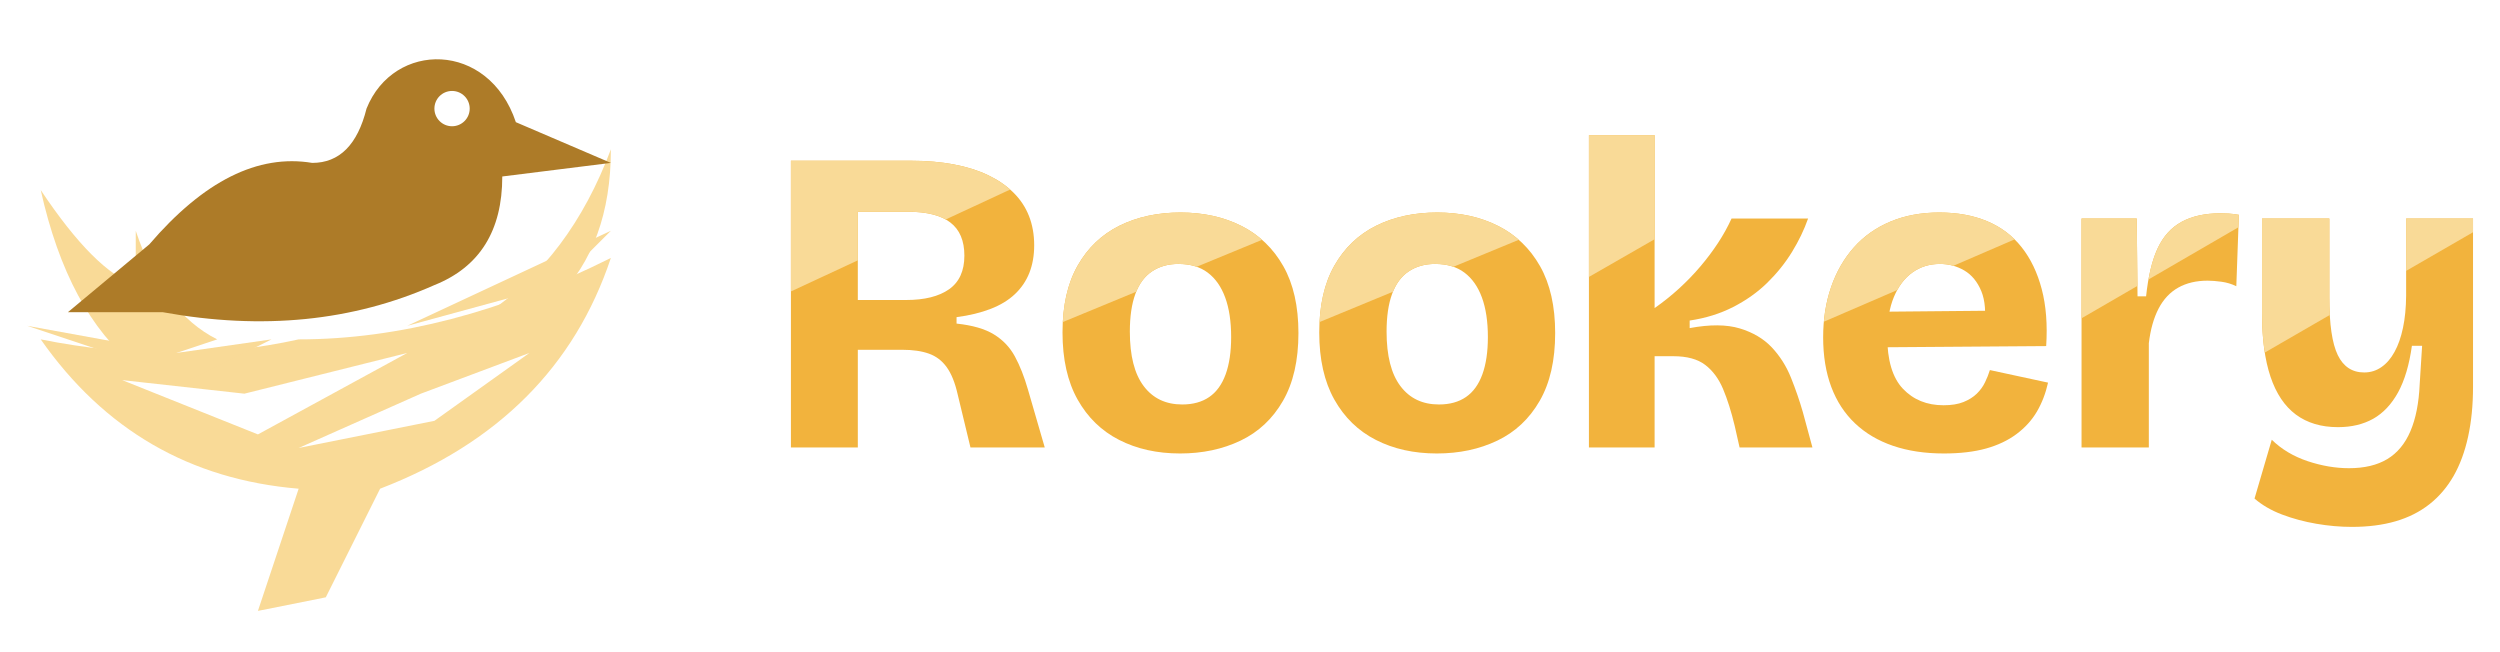
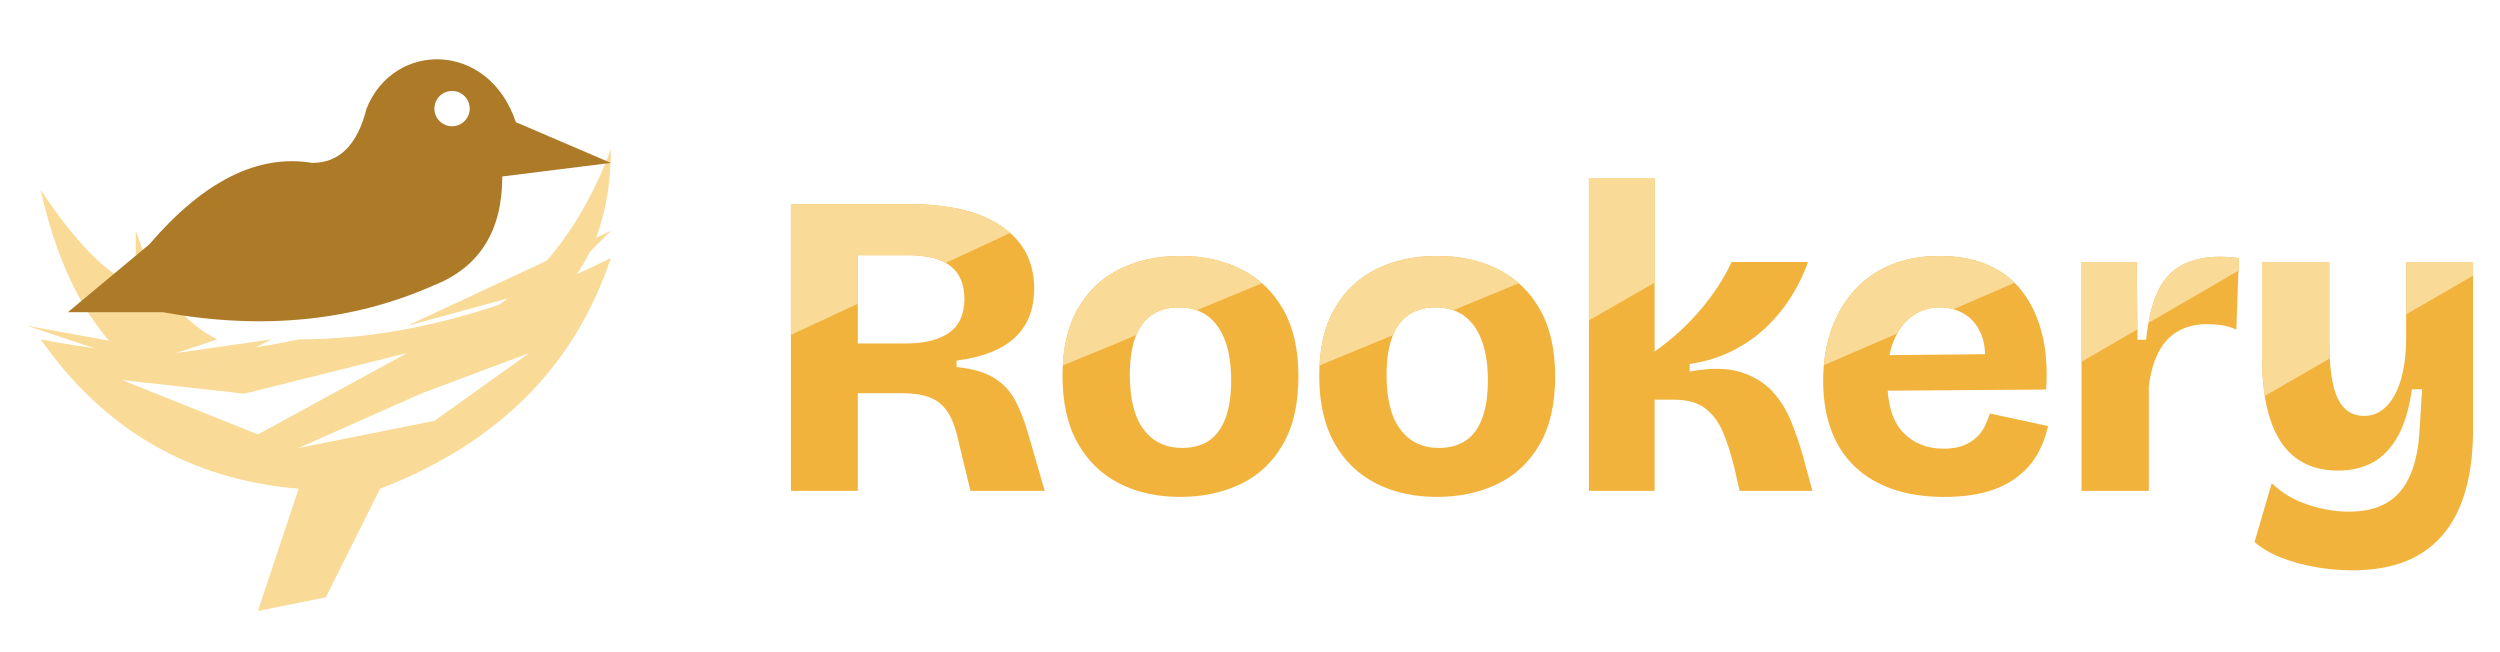
<svg xmlns="http://www.w3.org/2000/svg" role="img" aria-label="Rookery" viewBox="0 0 575.5 150">
  <svg width="150" height="150" viewBox="0 0 48 48">
    <path fill="#F9DA97" fill-rule="evenodd" d="M10 27Q5 23 3 14Q7 20 10 21L10 17Q12 23 16 25Z M36 23Q42 19 45 11Q45 18 41 22Z" />
    <path fill="#AD7B28" fill-rule="evenodd" d="M5 23L11 18Q17 11 23 12Q26 12 27 8C29 3 36 3 38 9L45 12L37 13Q37 19 32 21Q23 25 12 23Z M32 8a1.3 1.3 0 1 0 2.6 0a1.3 1.3 0 1 0 -2.6 0Z" />
    <path fill="#F9DA97" fill-rule="evenodd" d="M3 25Q13 27 22 25Q33 25 45 19Q41 31 28 36L24 44L19 45L22 36Q10 35 3 25Z M9 28L18 29L30 26L19 32Z M22 33L31 29L39 26L32 31Z" />
    <path fill="#F9DA97" fill-rule="evenodd" d="M2 24L13 26L20 25L14 28Z M30 24L45 17L41 21Z" />
  </svg>
-   <g transform="translate(175 23)">
+   <g transform="translate(175 33)">
    <path fill="#F2B33D" d="M7.07 80V14H34.65Q40.11 14 44.58 14.85Q49.05 15.69 52.48 17.34Q55.91 18.98 58.29 21.33Q60.67 23.67 61.87 26.72Q63.07 29.77 63.07 33.47Q63.07 36.97 61.97 39.78Q60.87 42.59 58.64 44.7Q56.41 46.81 53.03 48.11Q49.65 49.42 45.2 50.01V51.49Q50.69 52.07 53.8 53.98Q56.9 55.88 58.62 59.04Q60.35 62.21 61.65 66.73L65.5 80H48.4L45.45 67.76Q44.54 63.75 42.93 61.52Q41.32 59.29 38.84 58.41Q36.36 57.52 32.69 57.52H22.47V80ZM22.47 46.06H33.59Q39.97 46.06 43.49 43.58Q47 41.1 47 35.85Q47 30.69 43.77 28.22Q40.55 25.74 33.97 25.74H22.47Z" />
    <path fill="#F9DA97" d="M57.54 20.63 42.71 27.52Q39.55 25.74 33.97 25.74H22.47V36.93L7.07 44.09V14H34.65Q40.11 14 44.58 14.85Q49.05 15.69 52.48 17.34Q55.39 18.73 57.54 20.63Z" />
    <path fill="#F2B33D" d="M96.66 81.39Q88.73 81.39 82.63 78.27Q76.53 75.16 73.06 68.97Q69.59 62.78 69.59 53.54Q69.59 44.27 73.08 38.14Q76.56 32.01 82.7 28.96Q88.85 25.92 96.74 25.92Q104.65 25.92 110.79 29.02Q116.94 32.13 120.42 38.27Q123.9 44.41 123.9 53.67Q123.9 63.11 120.33 69.29Q116.77 75.47 110.58 78.43Q104.39 81.39 96.66 81.39ZM97.15 70.11Q100.87 70.11 103.37 68.39Q105.87 66.67 107.14 63.18Q108.41 59.69 108.41 54.6Q108.41 49.22 107.04 45.49Q105.68 41.76 103.02 39.76Q100.37 37.76 96.26 37.76Q92.74 37.76 90.19 39.47Q87.63 41.17 86.36 44.66Q85.09 48.14 85.09 53.34Q85.09 61.66 88.28 65.88Q91.46 70.11 97.15 70.11Z" />
    <path fill="#F9DA97" d="M115.53 32.2 100.48 38.41Q98.61 37.76 96.26 37.76Q92.74 37.76 90.19 39.47Q87.82 41.05 86.55 44.16L69.65 51.14Q70.05 43.45 73.08 38.14Q76.56 32.01 82.7 28.96Q88.85 25.92 96.74 25.92Q104.65 25.92 110.79 29.02Q113.4 30.34 115.53 32.2Z" />
    <path fill="#F2B33D" d="M155.76 81.39Q147.83 81.39 141.73 78.27Q135.63 75.16 132.16 68.97Q128.69 62.78 128.69 53.54Q128.69 44.27 132.18 38.14Q135.66 32.01 141.8 28.96Q147.95 25.92 155.84 25.92Q163.75 25.92 169.89 29.02Q176.04 32.13 179.52 38.27Q183 44.41 183 53.67Q183 63.11 179.43 69.29Q175.87 75.47 169.68 78.43Q163.49 81.39 155.76 81.39ZM156.25 70.11Q159.97 70.11 162.47 68.39Q164.97 66.67 166.24 63.18Q167.51 59.69 167.51 54.6Q167.51 49.22 166.14 45.49Q164.78 41.76 162.12 39.76Q159.47 37.76 155.36 37.76Q151.84 37.76 149.29 39.47Q146.73 41.17 145.46 44.66Q144.19 48.14 144.19 53.34Q144.19 61.66 147.38 65.88Q150.56 70.11 156.25 70.11Z" />
    <path fill="#F9DA97" d="M174.63 32.2 159.58 38.41Q157.71 37.76 155.36 37.76Q151.84 37.76 149.29 39.47Q146.92 41.05 145.65 44.16L128.75 51.14Q129.15 43.45 132.18 38.14Q135.66 32.01 141.8 28.96Q147.95 25.92 155.84 25.92Q163.75 25.92 169.89 29.02Q172.5 30.34 174.63 32.2Z" />
    <path fill="#F2B33D" d="M190.77 80V8.1H205.89V47.92Q208.89 45.82 211.55 43.39Q214.21 40.95 216.45 38.31Q218.69 35.67 220.5 32.91Q222.31 30.15 223.6 27.31H241.22Q239.86 31.19 237.5 35.03Q235.13 38.87 231.8 42.12Q228.47 45.37 223.98 47.67Q219.48 49.97 213.96 50.79V52.53Q220.93 51.23 225.49 52.6Q230.06 53.98 232.88 56.98Q235.69 59.97 237.29 63.96Q238.89 67.95 240.02 71.89L242.22 80H225.45L224.33 75.04Q223.15 70.11 221.65 66.55Q220.15 62.99 217.54 61Q214.93 59 210.2 59H205.89V80Z" />
    <path fill="#F9DA97" d="M205.89 32.07 190.77 40.75V8.1H205.89V32.07Z" />
    <path fill="#F2B33D" d="M272.48 81.39Q265.93 81.39 260.78 79.63Q255.63 77.87 252.03 74.46Q248.43 71.05 246.56 66.07Q244.69 61.09 244.69 54.64Q244.69 48.36 246.52 43.08Q248.35 37.8 251.76 33.96Q255.17 30.11 260.16 28.02Q265.16 25.92 271.41 25.92Q277.69 25.92 282.47 27.94Q287.25 29.95 290.38 33.91Q293.51 37.86 295.01 43.57Q296.51 49.28 296.03 56.67L254.81 56.97V48.79L287.19 48.49L281.75 52.41Q282.43 47.28 281.1 44.03Q279.76 40.79 277.19 39.27Q274.62 37.76 271.59 37.76Q267.97 37.76 265.25 39.71Q262.52 41.66 260.98 45.35Q259.44 49.04 259.44 54.36Q259.44 62.66 263.04 66.48Q266.65 70.29 272.4 70.29Q275.15 70.29 277.01 69.54Q278.86 68.79 280.06 67.62Q281.26 66.45 281.95 65.01Q282.65 63.57 283.07 62.19L296.46 65.08Q295.64 68.77 293.89 71.76Q292.13 74.74 289.2 76.92Q286.27 79.11 282.18 80.25Q278.08 81.39 272.48 81.39Z" />
    <path fill="#F9DA97" d="M288.77 32.1 274.67 38.19Q273.2 37.76 271.59 37.76Q267.97 37.76 265.25 39.71Q263.14 41.22 261.74 43.77L244.85 51.06Q245.23 46.82 246.52 43.08Q248.35 37.8 251.76 33.96Q255.17 30.11 260.16 28.02Q265.16 25.92 271.41 25.92Q277.69 25.92 282.47 27.94Q286.09 29.46 288.77 32.1Z" />
    <path fill="#F2B33D" d="M304.17 80V55.15V27.31H316.88L317.06 45.22H319.03Q319.75 38.33 321.69 34.17Q323.64 30 327.24 28.05Q330.85 26.1 336.17 26.1Q336.99 26.1 338.02 26.16Q339.05 26.22 340.39 26.45L339.8 42.89Q338.21 42.11 336.4 41.86Q334.58 41.61 333.19 41.61Q329.28 41.61 326.43 43.21Q323.59 44.81 321.91 48.03Q320.23 51.25 319.66 56.01V80Z" />
    <path fill="#F9DA97" d="M317.04 42.81 304.17 50.27V27.31H316.88L317.04 42.81ZM340.28 29.32 319.57 41.34Q320.33 37.08 321.69 34.17Q323.64 30 327.24 28.05Q330.85 26.1 336.17 26.1Q336.99 26.1 338.02 26.16Q339.05 26.22 340.39 26.45L340.28 29.32Z" />
    <path fill="#F2B33D" d="M366.4 98.29Q362.39 98.29 358.22 97.57Q354.04 96.85 350.34 95.45Q346.63 94.05 343.99 91.77L347.96 78.23Q351.35 81.53 356.22 83.16Q361.09 84.78 365.73 84.78Q371.06 84.78 374.54 82.69Q378.03 80.59 379.88 76.26Q381.73 71.92 382.01 65.48L382.57 56.61H380.22Q379.3 63.19 377.04 67.32Q374.77 71.44 371.33 73.39Q367.88 75.33 363.2 75.33Q357.42 75.33 353.52 72.44Q349.63 69.55 347.67 63.72Q345.72 57.9 345.72 49.27V27.31H361.21V45.47Q361.21 54.72 363.15 58.73Q365.09 62.74 369.24 62.74Q371.43 62.74 373.2 61.51Q374.97 60.29 376.22 58.01Q377.48 55.74 378.17 52.46Q378.86 49.19 378.89 45.08V27.31H394.29V66.07Q394.29 72.34 393.16 77.51Q392.03 82.69 389.82 86.56Q387.6 90.44 384.25 93.08Q380.9 95.71 376.46 97Q372.02 98.29 366.4 98.29Z" />
    <path fill="#F9DA97" d="M361.31 49.51 346.35 58.16Q345.72 54.16 345.72 49.27V27.31H361.21V45.47Q361.21 47.64 361.31 49.51ZM394.29 30.46 378.89 39.36V27.31H394.29V30.46Z" />
  </g>
</svg>
